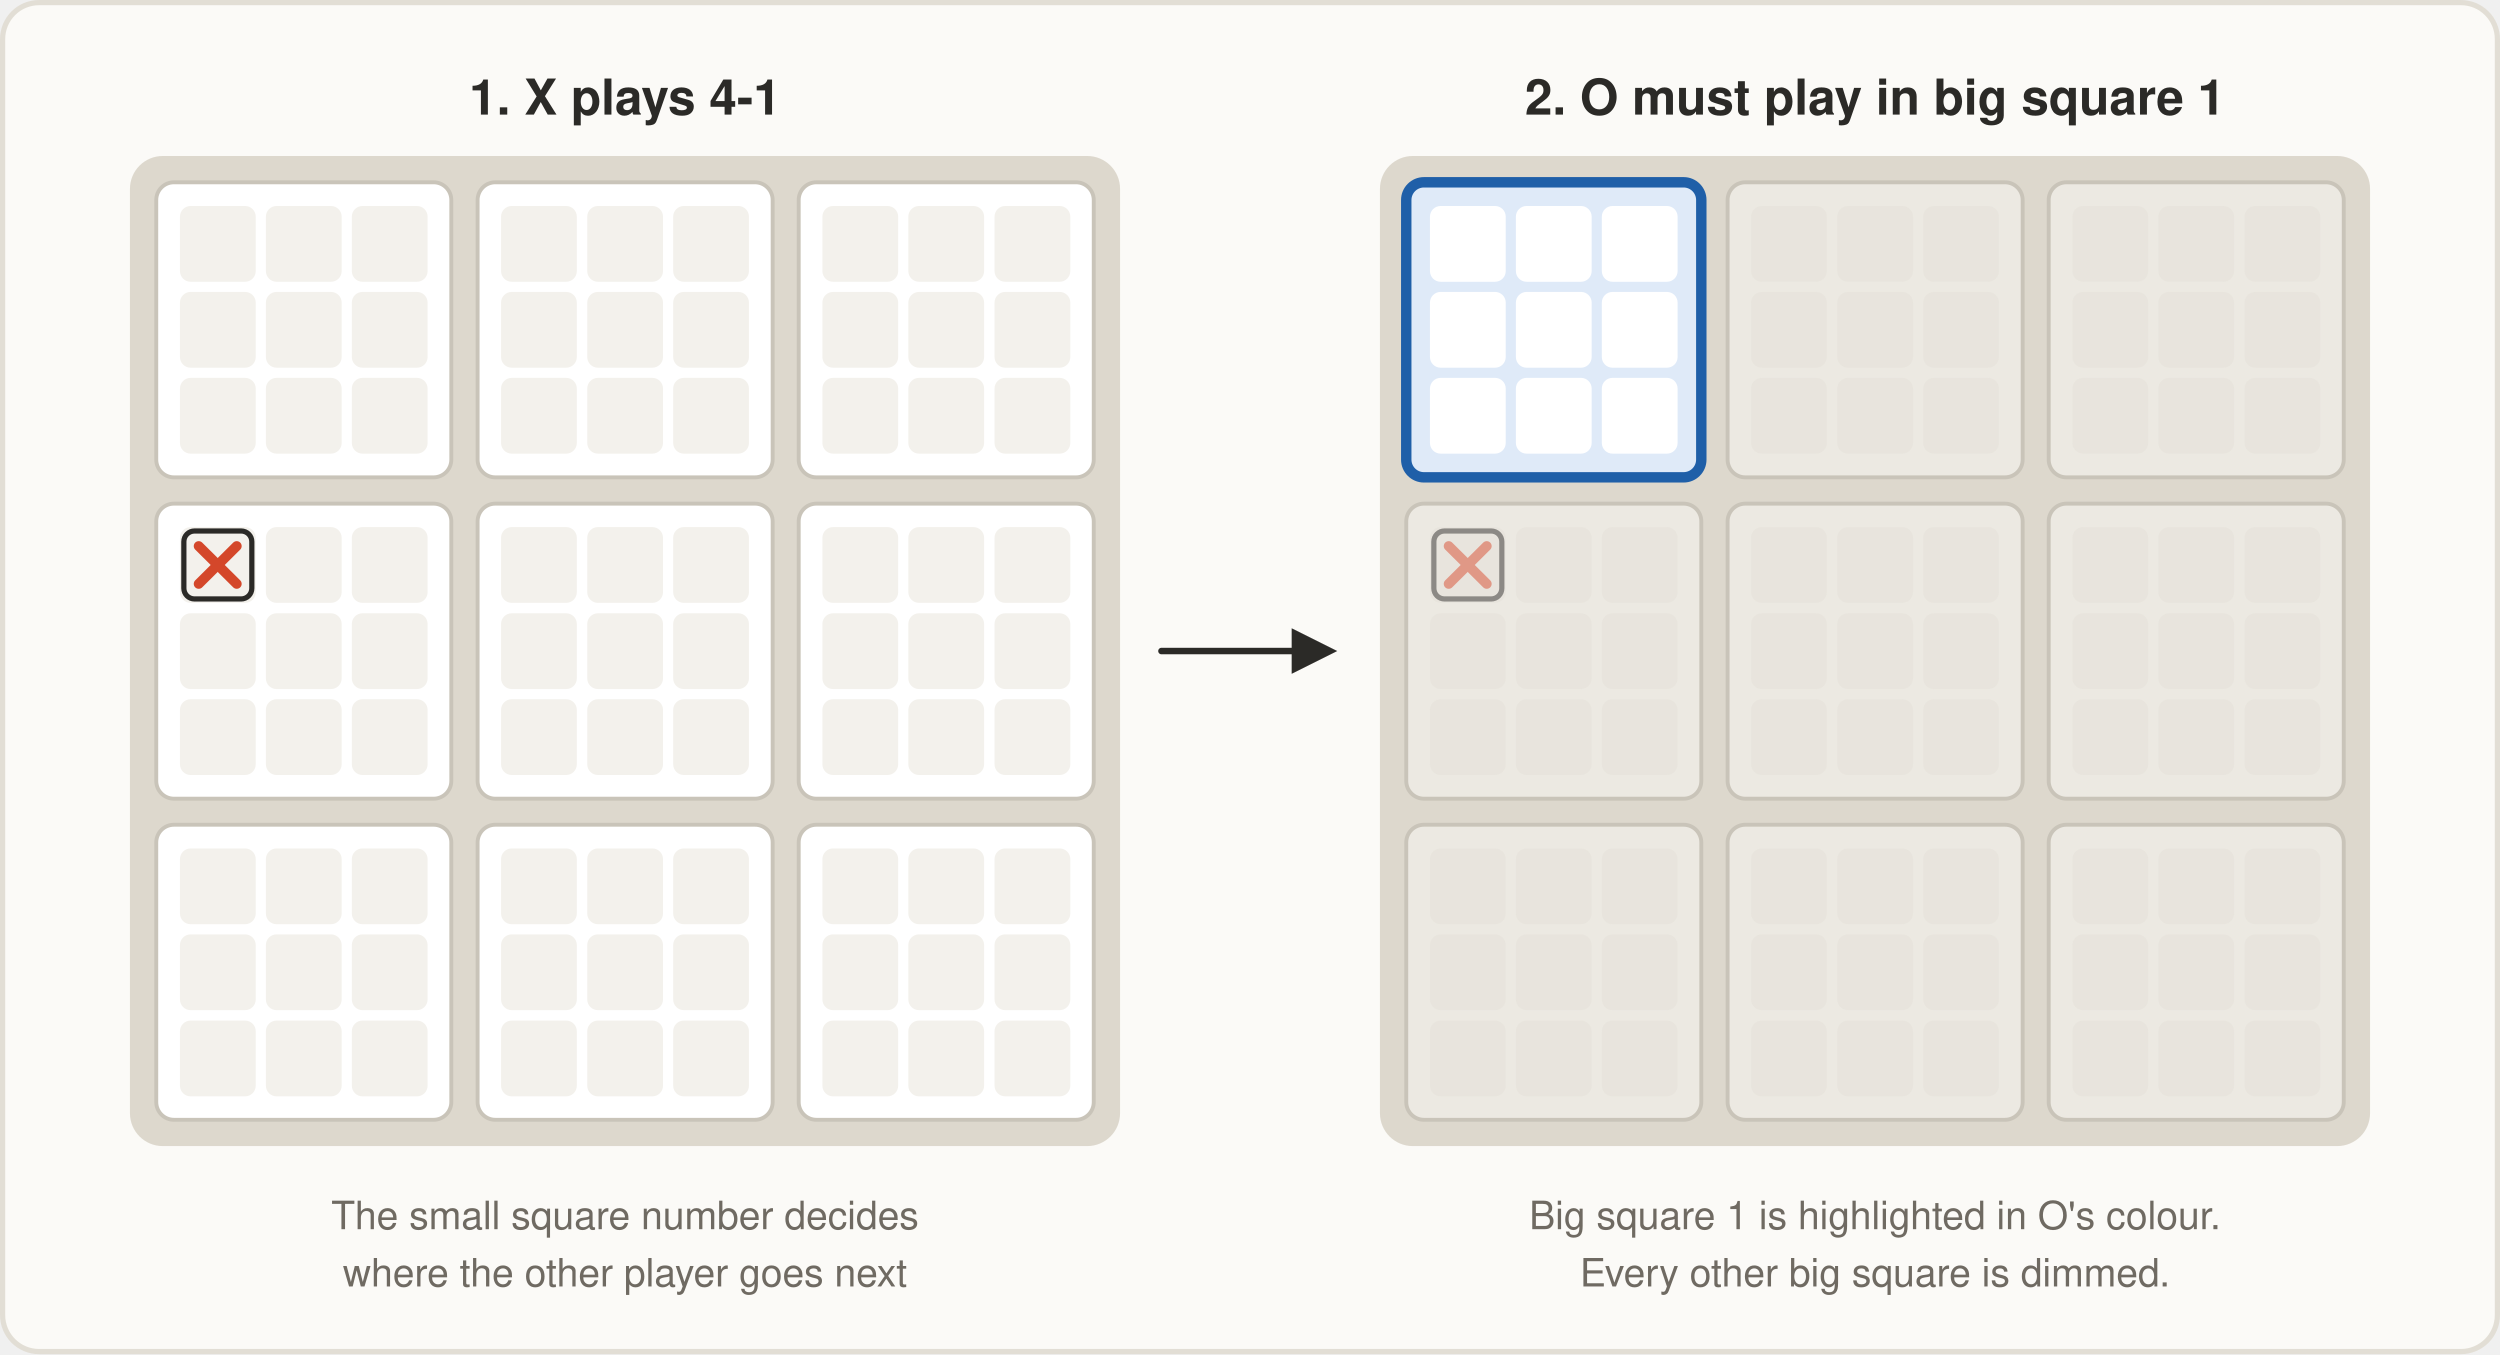
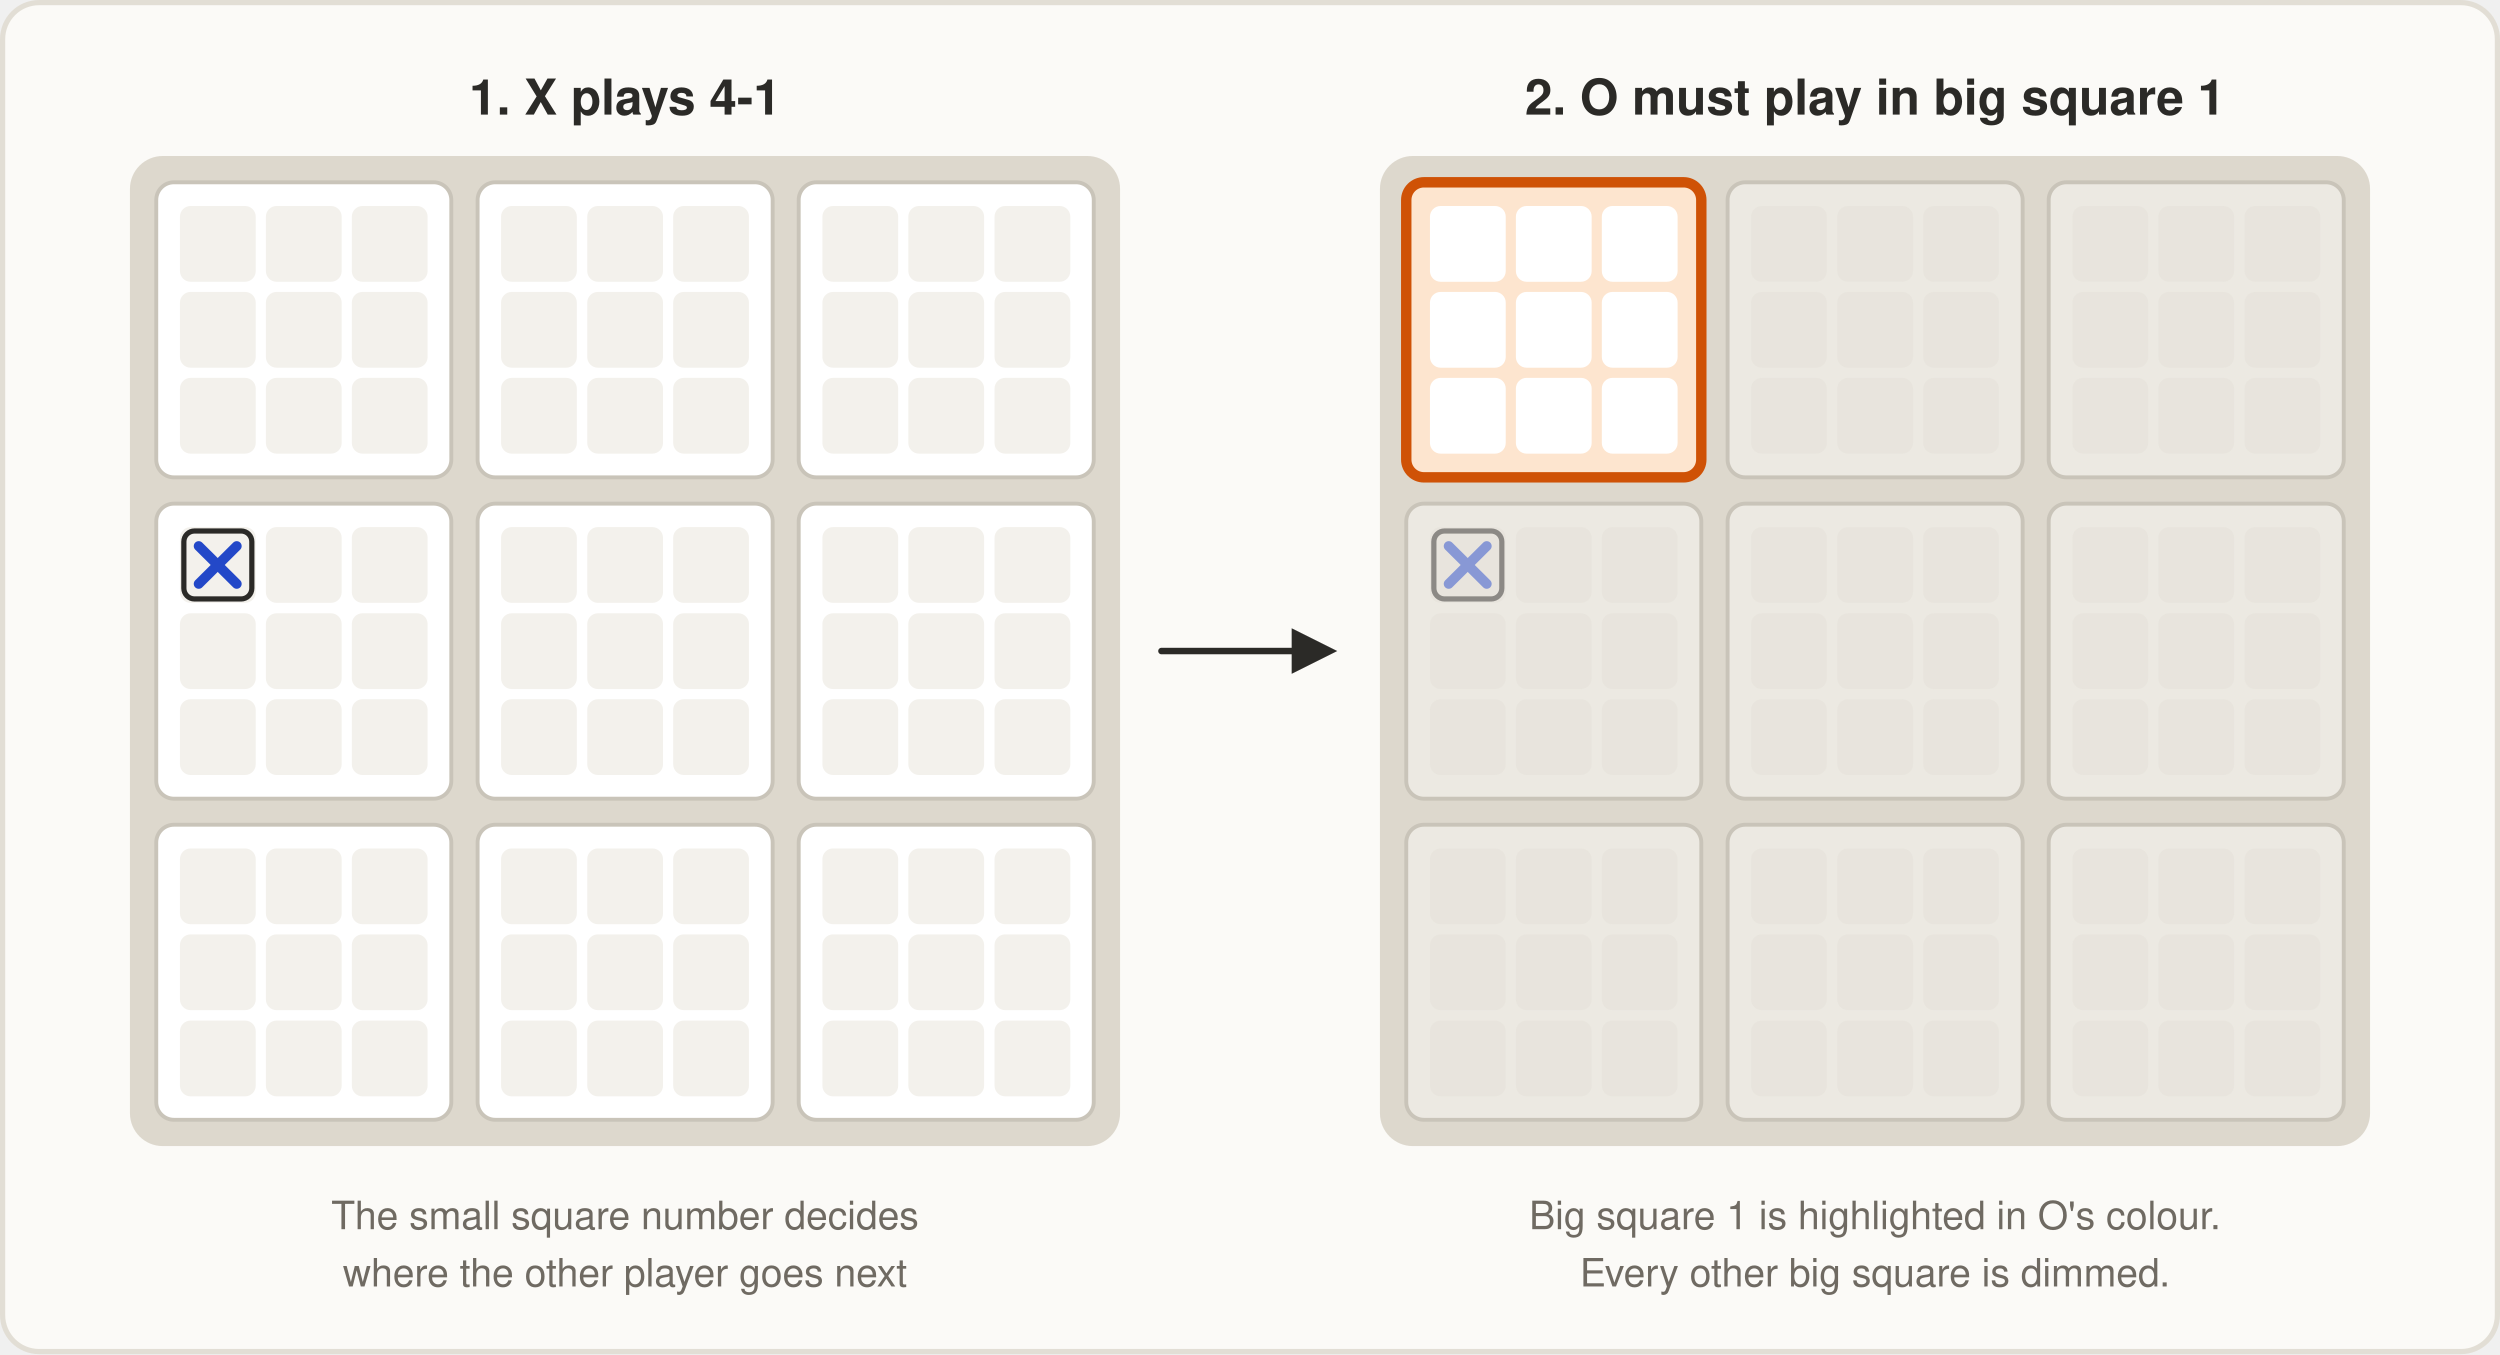
<svg xmlns="http://www.w3.org/2000/svg" viewBox="0 0 960 520" width="960" height="520" font-family="-apple-system, 'Segoe UI', Helvetica, Arial, sans-serif">
  <defs>
    <marker id="arr" viewBox="0 0 10 10" refX="8" refY="5" markerWidth="7" markerHeight="7" orient="auto-start-reverse">
      <path d="M0,0 L10,5 L0,10 z" fill="#2B2A27" />
    </marker>
  </defs>
  <rect x="1" y="1" width="958" height="518" rx="14" fill="#FBFAF7" stroke="#E2DED5" stroke-width="2" />
  <text x="240" y="44" font-size="19" font-weight="700" fill="#2B2A27" text-anchor="middle">1. X plays 4-1</text>
  <text x="720" y="44" font-size="19" font-weight="700" fill="#2B2A27" text-anchor="middle">2. O must play in big square 1</text>
  <rect x="49.9" y="59.9" width="380.2" height="380.2" rx="12.6" fill="#DDD8CD" />
  <rect x="60.0" y="70.0" width="113.3" height="113.3" rx="6.8" fill="#FFFFFF" stroke="#C9C4B9" stroke-width="1.5" />
  <g opacity="1">
    <rect x="69.1" y="79.1" width="29.1" height="29.1" rx="4.1" fill="#F3F1EC" />
    <rect x="102.1" y="79.1" width="29.1" height="29.1" rx="4.1" fill="#F3F1EC" />
    <rect x="135.1" y="79.1" width="29.1" height="29.1" rx="4.1" fill="#F3F1EC" />
    <rect x="69.1" y="112.1" width="29.1" height="29.1" rx="4.1" fill="#F3F1EC" />
    <rect x="102.1" y="112.1" width="29.1" height="29.1" rx="4.1" fill="#F3F1EC" />
    <rect x="135.1" y="112.1" width="29.1" height="29.1" rx="4.1" fill="#F3F1EC" />
    <rect x="69.1" y="145.1" width="29.1" height="29.1" rx="4.1" fill="#F3F1EC" />
    <rect x="102.1" y="145.1" width="29.1" height="29.1" rx="4.1" fill="#F3F1EC" />
    <rect x="135.1" y="145.1" width="29.1" height="29.1" rx="4.1" fill="#F3F1EC" />
  </g>
  <rect x="183.4" y="70.0" width="113.3" height="113.3" rx="6.8" fill="#FFFFFF" stroke="#C9C4B9" stroke-width="1.5" />
  <g opacity="1">
    <rect x="192.4" y="79.1" width="29.1" height="29.1" rx="4.1" fill="#F3F1EC" />
    <rect x="225.5" y="79.1" width="29.1" height="29.1" rx="4.1" fill="#F3F1EC" />
    <rect x="258.5" y="79.1" width="29.1" height="29.1" rx="4.1" fill="#F3F1EC" />
    <rect x="192.4" y="112.1" width="29.1" height="29.1" rx="4.1" fill="#F3F1EC" />
    <rect x="225.5" y="112.1" width="29.1" height="29.1" rx="4.1" fill="#F3F1EC" />
    <rect x="258.5" y="112.1" width="29.1" height="29.1" rx="4.1" fill="#F3F1EC" />
    <rect x="192.4" y="145.1" width="29.1" height="29.1" rx="4.1" fill="#F3F1EC" />
    <rect x="225.5" y="145.1" width="29.1" height="29.1" rx="4.1" fill="#F3F1EC" />
    <rect x="258.5" y="145.1" width="29.1" height="29.1" rx="4.1" fill="#F3F1EC" />
  </g>
  <rect x="306.7" y="70.0" width="113.3" height="113.3" rx="6.8" fill="#FFFFFF" stroke="#C9C4B9" stroke-width="1.5" />
  <g opacity="1">
    <rect x="315.8" y="79.1" width="29.1" height="29.1" rx="4.1" fill="#F3F1EC" />
    <rect x="348.8" y="79.1" width="29.1" height="29.1" rx="4.1" fill="#F3F1EC" />
    <rect x="381.9" y="79.1" width="29.1" height="29.1" rx="4.1" fill="#F3F1EC" />
    <rect x="315.8" y="112.1" width="29.1" height="29.1" rx="4.1" fill="#F3F1EC" />
    <rect x="348.8" y="112.1" width="29.1" height="29.1" rx="4.1" fill="#F3F1EC" />
    <rect x="381.9" y="112.1" width="29.1" height="29.1" rx="4.1" fill="#F3F1EC" />
    <rect x="315.8" y="145.1" width="29.1" height="29.1" rx="4.1" fill="#F3F1EC" />
    <rect x="348.8" y="145.1" width="29.1" height="29.1" rx="4.1" fill="#F3F1EC" />
    <rect x="381.9" y="145.1" width="29.1" height="29.1" rx="4.1" fill="#F3F1EC" />
  </g>
  <rect x="60.0" y="193.4" width="113.3" height="113.3" rx="6.8" fill="#FFFFFF" stroke="#C9C4B9" stroke-width="1.5" />
  <g opacity="1">
    <rect x="69.1" y="202.4" width="29.1" height="29.1" rx="4.1" fill="#F3F1EC" />
-     <g stroke="#D4472A" stroke-width="3.8" stroke-linecap="round" opacity="1.0">
+     <g stroke="#2348C8" stroke-width="3.8" stroke-linecap="round" opacity="1.0">
      <line x1="76.3" y1="209.7" x2="90.9" y2="224.2" />
      <line x1="90.9" y1="209.7" x2="76.3" y2="224.2" />
    </g>
    <rect x="70.6" y="203.9" width="26.1" height="26.1" rx="4.1" fill="none" stroke="#2B2A27" stroke-width="2" stroke-dasharray="1 0" />
    <rect x="102.1" y="202.4" width="29.1" height="29.1" rx="4.1" fill="#F3F1EC" />
    <rect x="135.1" y="202.4" width="29.1" height="29.1" rx="4.1" fill="#F3F1EC" />
    <rect x="69.1" y="235.5" width="29.1" height="29.1" rx="4.1" fill="#F3F1EC" />
    <rect x="102.1" y="235.5" width="29.1" height="29.1" rx="4.1" fill="#F3F1EC" />
    <rect x="135.1" y="235.5" width="29.1" height="29.1" rx="4.1" fill="#F3F1EC" />
    <rect x="69.1" y="268.5" width="29.1" height="29.1" rx="4.1" fill="#F3F1EC" />
    <rect x="102.1" y="268.5" width="29.1" height="29.1" rx="4.1" fill="#F3F1EC" />
    <rect x="135.1" y="268.5" width="29.1" height="29.1" rx="4.1" fill="#F3F1EC" />
  </g>
  <rect x="183.4" y="193.4" width="113.3" height="113.3" rx="6.8" fill="#FFFFFF" stroke="#C9C4B9" stroke-width="1.5" />
  <g opacity="1">
    <rect x="192.4" y="202.4" width="29.1" height="29.1" rx="4.1" fill="#F3F1EC" />
    <rect x="225.5" y="202.4" width="29.1" height="29.1" rx="4.1" fill="#F3F1EC" />
    <rect x="258.5" y="202.4" width="29.1" height="29.1" rx="4.1" fill="#F3F1EC" />
    <rect x="192.4" y="235.5" width="29.1" height="29.1" rx="4.1" fill="#F3F1EC" />
    <rect x="225.5" y="235.5" width="29.1" height="29.1" rx="4.1" fill="#F3F1EC" />
    <rect x="258.5" y="235.5" width="29.1" height="29.1" rx="4.1" fill="#F3F1EC" />
    <rect x="192.4" y="268.5" width="29.1" height="29.1" rx="4.1" fill="#F3F1EC" />
    <rect x="225.5" y="268.5" width="29.1" height="29.1" rx="4.1" fill="#F3F1EC" />
    <rect x="258.5" y="268.5" width="29.1" height="29.1" rx="4.1" fill="#F3F1EC" />
  </g>
  <rect x="306.7" y="193.4" width="113.3" height="113.3" rx="6.8" fill="#FFFFFF" stroke="#C9C4B9" stroke-width="1.5" />
  <g opacity="1">
    <rect x="315.8" y="202.4" width="29.1" height="29.1" rx="4.1" fill="#F3F1EC" />
    <rect x="348.8" y="202.4" width="29.1" height="29.1" rx="4.1" fill="#F3F1EC" />
    <rect x="381.9" y="202.4" width="29.1" height="29.1" rx="4.1" fill="#F3F1EC" />
    <rect x="315.8" y="235.5" width="29.1" height="29.1" rx="4.1" fill="#F3F1EC" />
    <rect x="348.8" y="235.5" width="29.1" height="29.1" rx="4.1" fill="#F3F1EC" />
    <rect x="381.9" y="235.5" width="29.1" height="29.1" rx="4.1" fill="#F3F1EC" />
    <rect x="315.8" y="268.5" width="29.1" height="29.1" rx="4.1" fill="#F3F1EC" />
    <rect x="348.8" y="268.5" width="29.1" height="29.1" rx="4.1" fill="#F3F1EC" />
    <rect x="381.9" y="268.5" width="29.1" height="29.1" rx="4.1" fill="#F3F1EC" />
  </g>
  <rect x="60.0" y="316.7" width="113.3" height="113.3" rx="6.8" fill="#FFFFFF" stroke="#C9C4B9" stroke-width="1.5" />
  <g opacity="1">
    <rect x="69.1" y="325.8" width="29.1" height="29.1" rx="4.1" fill="#F3F1EC" />
    <rect x="102.1" y="325.8" width="29.1" height="29.1" rx="4.1" fill="#F3F1EC" />
    <rect x="135.1" y="325.8" width="29.1" height="29.1" rx="4.1" fill="#F3F1EC" />
    <rect x="69.1" y="358.8" width="29.1" height="29.1" rx="4.1" fill="#F3F1EC" />
    <rect x="102.1" y="358.8" width="29.1" height="29.1" rx="4.1" fill="#F3F1EC" />
    <rect x="135.1" y="358.8" width="29.1" height="29.1" rx="4.1" fill="#F3F1EC" />
    <rect x="69.1" y="391.9" width="29.1" height="29.1" rx="4.1" fill="#F3F1EC" />
    <rect x="102.1" y="391.9" width="29.1" height="29.1" rx="4.1" fill="#F3F1EC" />
    <rect x="135.1" y="391.9" width="29.1" height="29.1" rx="4.1" fill="#F3F1EC" />
  </g>
  <rect x="183.4" y="316.7" width="113.3" height="113.3" rx="6.8" fill="#FFFFFF" stroke="#C9C4B9" stroke-width="1.5" />
  <g opacity="1">
    <rect x="192.4" y="325.8" width="29.1" height="29.1" rx="4.1" fill="#F3F1EC" />
    <rect x="225.5" y="325.8" width="29.1" height="29.1" rx="4.1" fill="#F3F1EC" />
    <rect x="258.5" y="325.8" width="29.1" height="29.1" rx="4.1" fill="#F3F1EC" />
    <rect x="192.4" y="358.8" width="29.1" height="29.1" rx="4.1" fill="#F3F1EC" />
    <rect x="225.5" y="358.8" width="29.1" height="29.1" rx="4.1" fill="#F3F1EC" />
    <rect x="258.5" y="358.8" width="29.1" height="29.1" rx="4.1" fill="#F3F1EC" />
    <rect x="192.4" y="391.9" width="29.1" height="29.1" rx="4.1" fill="#F3F1EC" />
    <rect x="225.5" y="391.9" width="29.1" height="29.1" rx="4.1" fill="#F3F1EC" />
    <rect x="258.5" y="391.9" width="29.1" height="29.1" rx="4.1" fill="#F3F1EC" />
  </g>
  <rect x="306.7" y="316.7" width="113.3" height="113.3" rx="6.8" fill="#FFFFFF" stroke="#C9C4B9" stroke-width="1.5" />
  <g opacity="1">
    <rect x="315.8" y="325.8" width="29.1" height="29.1" rx="4.1" fill="#F3F1EC" />
    <rect x="348.8" y="325.8" width="29.1" height="29.1" rx="4.1" fill="#F3F1EC" />
    <rect x="381.9" y="325.8" width="29.1" height="29.1" rx="4.1" fill="#F3F1EC" />
    <rect x="315.8" y="358.8" width="29.1" height="29.1" rx="4.1" fill="#F3F1EC" />
    <rect x="348.8" y="358.8" width="29.1" height="29.1" rx="4.1" fill="#F3F1EC" />
    <rect x="381.9" y="358.8" width="29.1" height="29.1" rx="4.1" fill="#F3F1EC" />
    <rect x="315.8" y="391.9" width="29.1" height="29.1" rx="4.1" fill="#F3F1EC" />
    <rect x="348.8" y="391.9" width="29.1" height="29.1" rx="4.1" fill="#F3F1EC" />
    <rect x="381.9" y="391.9" width="29.1" height="29.1" rx="4.1" fill="#F3F1EC" />
  </g>
  <rect x="529.9" y="59.9" width="380.2" height="380.2" rx="12.6" fill="#DDD8CD" />
-   <rect x="540.0" y="70.0" width="113.3" height="113.3" rx="6.8" fill="#DFEAF8" stroke="#1F5FA8" stroke-width="4" />
+   <rect x="540.0" y="70.0" width="113.3" height="113.3" rx="6.8" fill="#FDE5CF" stroke="#CF5206" stroke-width="4" />
  <g opacity="1">
    <rect x="549.1" y="79.1" width="29.1" height="29.1" rx="4.1" fill="#FFFFFF" />
    <rect x="582.1" y="79.1" width="29.1" height="29.1" rx="4.1" fill="#FFFFFF" />
    <rect x="615.1" y="79.1" width="29.1" height="29.1" rx="4.1" fill="#FFFFFF" />
    <rect x="549.1" y="112.1" width="29.1" height="29.1" rx="4.1" fill="#FFFFFF" />
    <rect x="582.1" y="112.1" width="29.1" height="29.1" rx="4.1" fill="#FFFFFF" />
    <rect x="615.1" y="112.1" width="29.1" height="29.1" rx="4.1" fill="#FFFFFF" />
    <rect x="549.1" y="145.1" width="29.1" height="29.1" rx="4.1" fill="#FFFFFF" />
    <rect x="582.1" y="145.1" width="29.1" height="29.1" rx="4.1" fill="#FFFFFF" />
    <rect x="615.1" y="145.1" width="29.1" height="29.1" rx="4.1" fill="#FFFFFF" />
  </g>
  <rect x="663.4" y="70.0" width="113.3" height="113.3" rx="6.8" fill="#ECE9E2" stroke="#C9C4B9" stroke-width="1.5" />
  <g opacity="0.5">
    <rect x="672.4" y="79.1" width="29.1" height="29.1" rx="4.1" fill="#E4E0D8" />
    <rect x="705.5" y="79.1" width="29.1" height="29.1" rx="4.1" fill="#E4E0D8" />
    <rect x="738.5" y="79.1" width="29.1" height="29.1" rx="4.1" fill="#E4E0D8" />
    <rect x="672.4" y="112.1" width="29.1" height="29.1" rx="4.1" fill="#E4E0D8" />
    <rect x="705.5" y="112.1" width="29.1" height="29.1" rx="4.1" fill="#E4E0D8" />
    <rect x="738.5" y="112.1" width="29.1" height="29.1" rx="4.1" fill="#E4E0D8" />
    <rect x="672.4" y="145.1" width="29.1" height="29.1" rx="4.1" fill="#E4E0D8" />
    <rect x="705.5" y="145.1" width="29.1" height="29.1" rx="4.1" fill="#E4E0D8" />
    <rect x="738.5" y="145.1" width="29.1" height="29.1" rx="4.1" fill="#E4E0D8" />
  </g>
  <rect x="786.7" y="70.0" width="113.3" height="113.3" rx="6.8" fill="#ECE9E2" stroke="#C9C4B9" stroke-width="1.5" />
  <g opacity="0.5">
    <rect x="795.8" y="79.1" width="29.1" height="29.1" rx="4.1" fill="#E4E0D8" />
    <rect x="828.8" y="79.1" width="29.1" height="29.1" rx="4.1" fill="#E4E0D8" />
    <rect x="861.9" y="79.1" width="29.1" height="29.1" rx="4.1" fill="#E4E0D8" />
    <rect x="795.8" y="112.1" width="29.1" height="29.1" rx="4.1" fill="#E4E0D8" />
    <rect x="828.8" y="112.1" width="29.1" height="29.1" rx="4.1" fill="#E4E0D8" />
    <rect x="861.9" y="112.1" width="29.1" height="29.1" rx="4.1" fill="#E4E0D8" />
    <rect x="795.8" y="145.1" width="29.1" height="29.1" rx="4.1" fill="#E4E0D8" />
    <rect x="828.8" y="145.1" width="29.1" height="29.1" rx="4.1" fill="#E4E0D8" />
    <rect x="861.9" y="145.1" width="29.1" height="29.1" rx="4.1" fill="#E4E0D8" />
  </g>
  <rect x="540.0" y="193.4" width="113.3" height="113.3" rx="6.8" fill="#ECE9E2" stroke="#C9C4B9" stroke-width="1.5" />
  <g opacity="0.5">
    <rect x="549.1" y="202.4" width="29.1" height="29.1" rx="4.1" fill="#E4E0D8" />
-     <g stroke="#D4472A" stroke-width="3.8" stroke-linecap="round" opacity="1.0">
+     <g stroke="#2348C8" stroke-width="3.8" stroke-linecap="round" opacity="1.0">
      <line x1="556.3" y1="209.7" x2="570.9" y2="224.2" />
      <line x1="570.9" y1="209.7" x2="556.3" y2="224.2" />
    </g>
    <rect x="550.6" y="203.9" width="26.1" height="26.1" rx="4.1" fill="none" stroke="#2B2A27" stroke-width="2" stroke-dasharray="1 0" />
    <rect x="582.1" y="202.4" width="29.1" height="29.1" rx="4.1" fill="#E4E0D8" />
    <rect x="615.1" y="202.4" width="29.1" height="29.1" rx="4.1" fill="#E4E0D8" />
    <rect x="549.1" y="235.5" width="29.1" height="29.1" rx="4.1" fill="#E4E0D8" />
    <rect x="582.1" y="235.5" width="29.1" height="29.1" rx="4.1" fill="#E4E0D8" />
    <rect x="615.1" y="235.5" width="29.1" height="29.1" rx="4.1" fill="#E4E0D8" />
    <rect x="549.1" y="268.5" width="29.1" height="29.1" rx="4.1" fill="#E4E0D8" />
    <rect x="582.1" y="268.5" width="29.1" height="29.1" rx="4.1" fill="#E4E0D8" />
    <rect x="615.1" y="268.5" width="29.1" height="29.1" rx="4.1" fill="#E4E0D8" />
  </g>
  <rect x="663.4" y="193.4" width="113.3" height="113.3" rx="6.8" fill="#ECE9E2" stroke="#C9C4B9" stroke-width="1.5" />
  <g opacity="0.5">
    <rect x="672.4" y="202.4" width="29.1" height="29.1" rx="4.1" fill="#E4E0D8" />
    <rect x="705.5" y="202.4" width="29.1" height="29.1" rx="4.1" fill="#E4E0D8" />
    <rect x="738.5" y="202.4" width="29.1" height="29.1" rx="4.1" fill="#E4E0D8" />
    <rect x="672.4" y="235.5" width="29.1" height="29.1" rx="4.1" fill="#E4E0D8" />
    <rect x="705.5" y="235.5" width="29.1" height="29.1" rx="4.1" fill="#E4E0D8" />
    <rect x="738.5" y="235.5" width="29.1" height="29.1" rx="4.1" fill="#E4E0D8" />
    <rect x="672.4" y="268.5" width="29.1" height="29.1" rx="4.1" fill="#E4E0D8" />
    <rect x="705.5" y="268.5" width="29.1" height="29.1" rx="4.1" fill="#E4E0D8" />
    <rect x="738.5" y="268.5" width="29.1" height="29.1" rx="4.1" fill="#E4E0D8" />
  </g>
  <rect x="786.7" y="193.4" width="113.3" height="113.3" rx="6.8" fill="#ECE9E2" stroke="#C9C4B9" stroke-width="1.5" />
  <g opacity="0.5">
    <rect x="795.8" y="202.4" width="29.1" height="29.1" rx="4.1" fill="#E4E0D8" />
    <rect x="828.8" y="202.4" width="29.1" height="29.1" rx="4.1" fill="#E4E0D8" />
    <rect x="861.9" y="202.4" width="29.1" height="29.1" rx="4.1" fill="#E4E0D8" />
    <rect x="795.8" y="235.5" width="29.1" height="29.1" rx="4.1" fill="#E4E0D8" />
    <rect x="828.8" y="235.5" width="29.1" height="29.1" rx="4.1" fill="#E4E0D8" />
    <rect x="861.9" y="235.5" width="29.1" height="29.1" rx="4.1" fill="#E4E0D8" />
    <rect x="795.8" y="268.5" width="29.1" height="29.1" rx="4.1" fill="#E4E0D8" />
    <rect x="828.8" y="268.5" width="29.1" height="29.1" rx="4.1" fill="#E4E0D8" />
    <rect x="861.9" y="268.5" width="29.1" height="29.1" rx="4.1" fill="#E4E0D8" />
  </g>
  <rect x="540.0" y="316.7" width="113.3" height="113.3" rx="6.8" fill="#ECE9E2" stroke="#C9C4B9" stroke-width="1.5" />
  <g opacity="0.5">
    <rect x="549.1" y="325.8" width="29.1" height="29.1" rx="4.1" fill="#E4E0D8" />
    <rect x="582.1" y="325.8" width="29.1" height="29.1" rx="4.1" fill="#E4E0D8" />
    <rect x="615.1" y="325.8" width="29.1" height="29.1" rx="4.1" fill="#E4E0D8" />
    <rect x="549.1" y="358.8" width="29.1" height="29.1" rx="4.1" fill="#E4E0D8" />
    <rect x="582.1" y="358.8" width="29.1" height="29.1" rx="4.1" fill="#E4E0D8" />
    <rect x="615.1" y="358.8" width="29.1" height="29.1" rx="4.1" fill="#E4E0D8" />
    <rect x="549.1" y="391.9" width="29.1" height="29.1" rx="4.1" fill="#E4E0D8" />
    <rect x="582.1" y="391.9" width="29.1" height="29.1" rx="4.1" fill="#E4E0D8" />
    <rect x="615.1" y="391.9" width="29.1" height="29.1" rx="4.1" fill="#E4E0D8" />
  </g>
  <rect x="663.4" y="316.7" width="113.3" height="113.3" rx="6.8" fill="#ECE9E2" stroke="#C9C4B9" stroke-width="1.5" />
  <g opacity="0.5">
    <rect x="672.4" y="325.8" width="29.1" height="29.1" rx="4.1" fill="#E4E0D8" />
    <rect x="705.5" y="325.8" width="29.1" height="29.1" rx="4.1" fill="#E4E0D8" />
    <rect x="738.5" y="325.8" width="29.1" height="29.1" rx="4.1" fill="#E4E0D8" />
    <rect x="672.4" y="358.8" width="29.1" height="29.1" rx="4.1" fill="#E4E0D8" />
    <rect x="705.5" y="358.8" width="29.1" height="29.1" rx="4.1" fill="#E4E0D8" />
    <rect x="738.5" y="358.8" width="29.1" height="29.1" rx="4.1" fill="#E4E0D8" />
    <rect x="672.4" y="391.9" width="29.1" height="29.1" rx="4.1" fill="#E4E0D8" />
    <rect x="705.5" y="391.9" width="29.1" height="29.1" rx="4.1" fill="#E4E0D8" />
    <rect x="738.5" y="391.9" width="29.1" height="29.1" rx="4.1" fill="#E4E0D8" />
  </g>
  <rect x="786.7" y="316.7" width="113.3" height="113.3" rx="6.8" fill="#ECE9E2" stroke="#C9C4B9" stroke-width="1.5" />
  <g opacity="0.5">
    <rect x="795.8" y="325.8" width="29.1" height="29.1" rx="4.1" fill="#E4E0D8" />
    <rect x="828.8" y="325.8" width="29.1" height="29.1" rx="4.1" fill="#E4E0D8" />
    <rect x="861.9" y="325.8" width="29.1" height="29.1" rx="4.1" fill="#E4E0D8" />
    <rect x="795.8" y="358.8" width="29.1" height="29.1" rx="4.1" fill="#E4E0D8" />
    <rect x="828.8" y="358.8" width="29.1" height="29.1" rx="4.1" fill="#E4E0D8" />
    <rect x="861.9" y="358.8" width="29.1" height="29.1" rx="4.1" fill="#E4E0D8" />
    <rect x="795.8" y="391.9" width="29.1" height="29.1" rx="4.1" fill="#E4E0D8" />
    <rect x="828.8" y="391.9" width="29.1" height="29.1" rx="4.1" fill="#E4E0D8" />
    <rect x="861.9" y="391.9" width="29.1" height="29.1" rx="4.1" fill="#E4E0D8" />
  </g>
  <line x1="446" y1="250" x2="510" y2="250" stroke="#2B2A27" stroke-width="2.5" stroke-linecap="round" marker-end="url(#arr)" />
  <text x="240" y="472" font-size="15" font-weight="400" fill="#6F6A62" text-anchor="middle">The small square number decides</text>
  <text x="240" y="494" font-size="15" font-weight="400" fill="#6F6A62" text-anchor="middle">where the other player goes next</text>
  <text x="720" y="472" font-size="15" font-weight="400" fill="#6F6A62" text-anchor="middle">Big square 1 is highlighted in O's colour.</text>
  <text x="720" y="494" font-size="15" font-weight="400" fill="#6F6A62" text-anchor="middle">Every other big square is dimmed.</text>
</svg>
